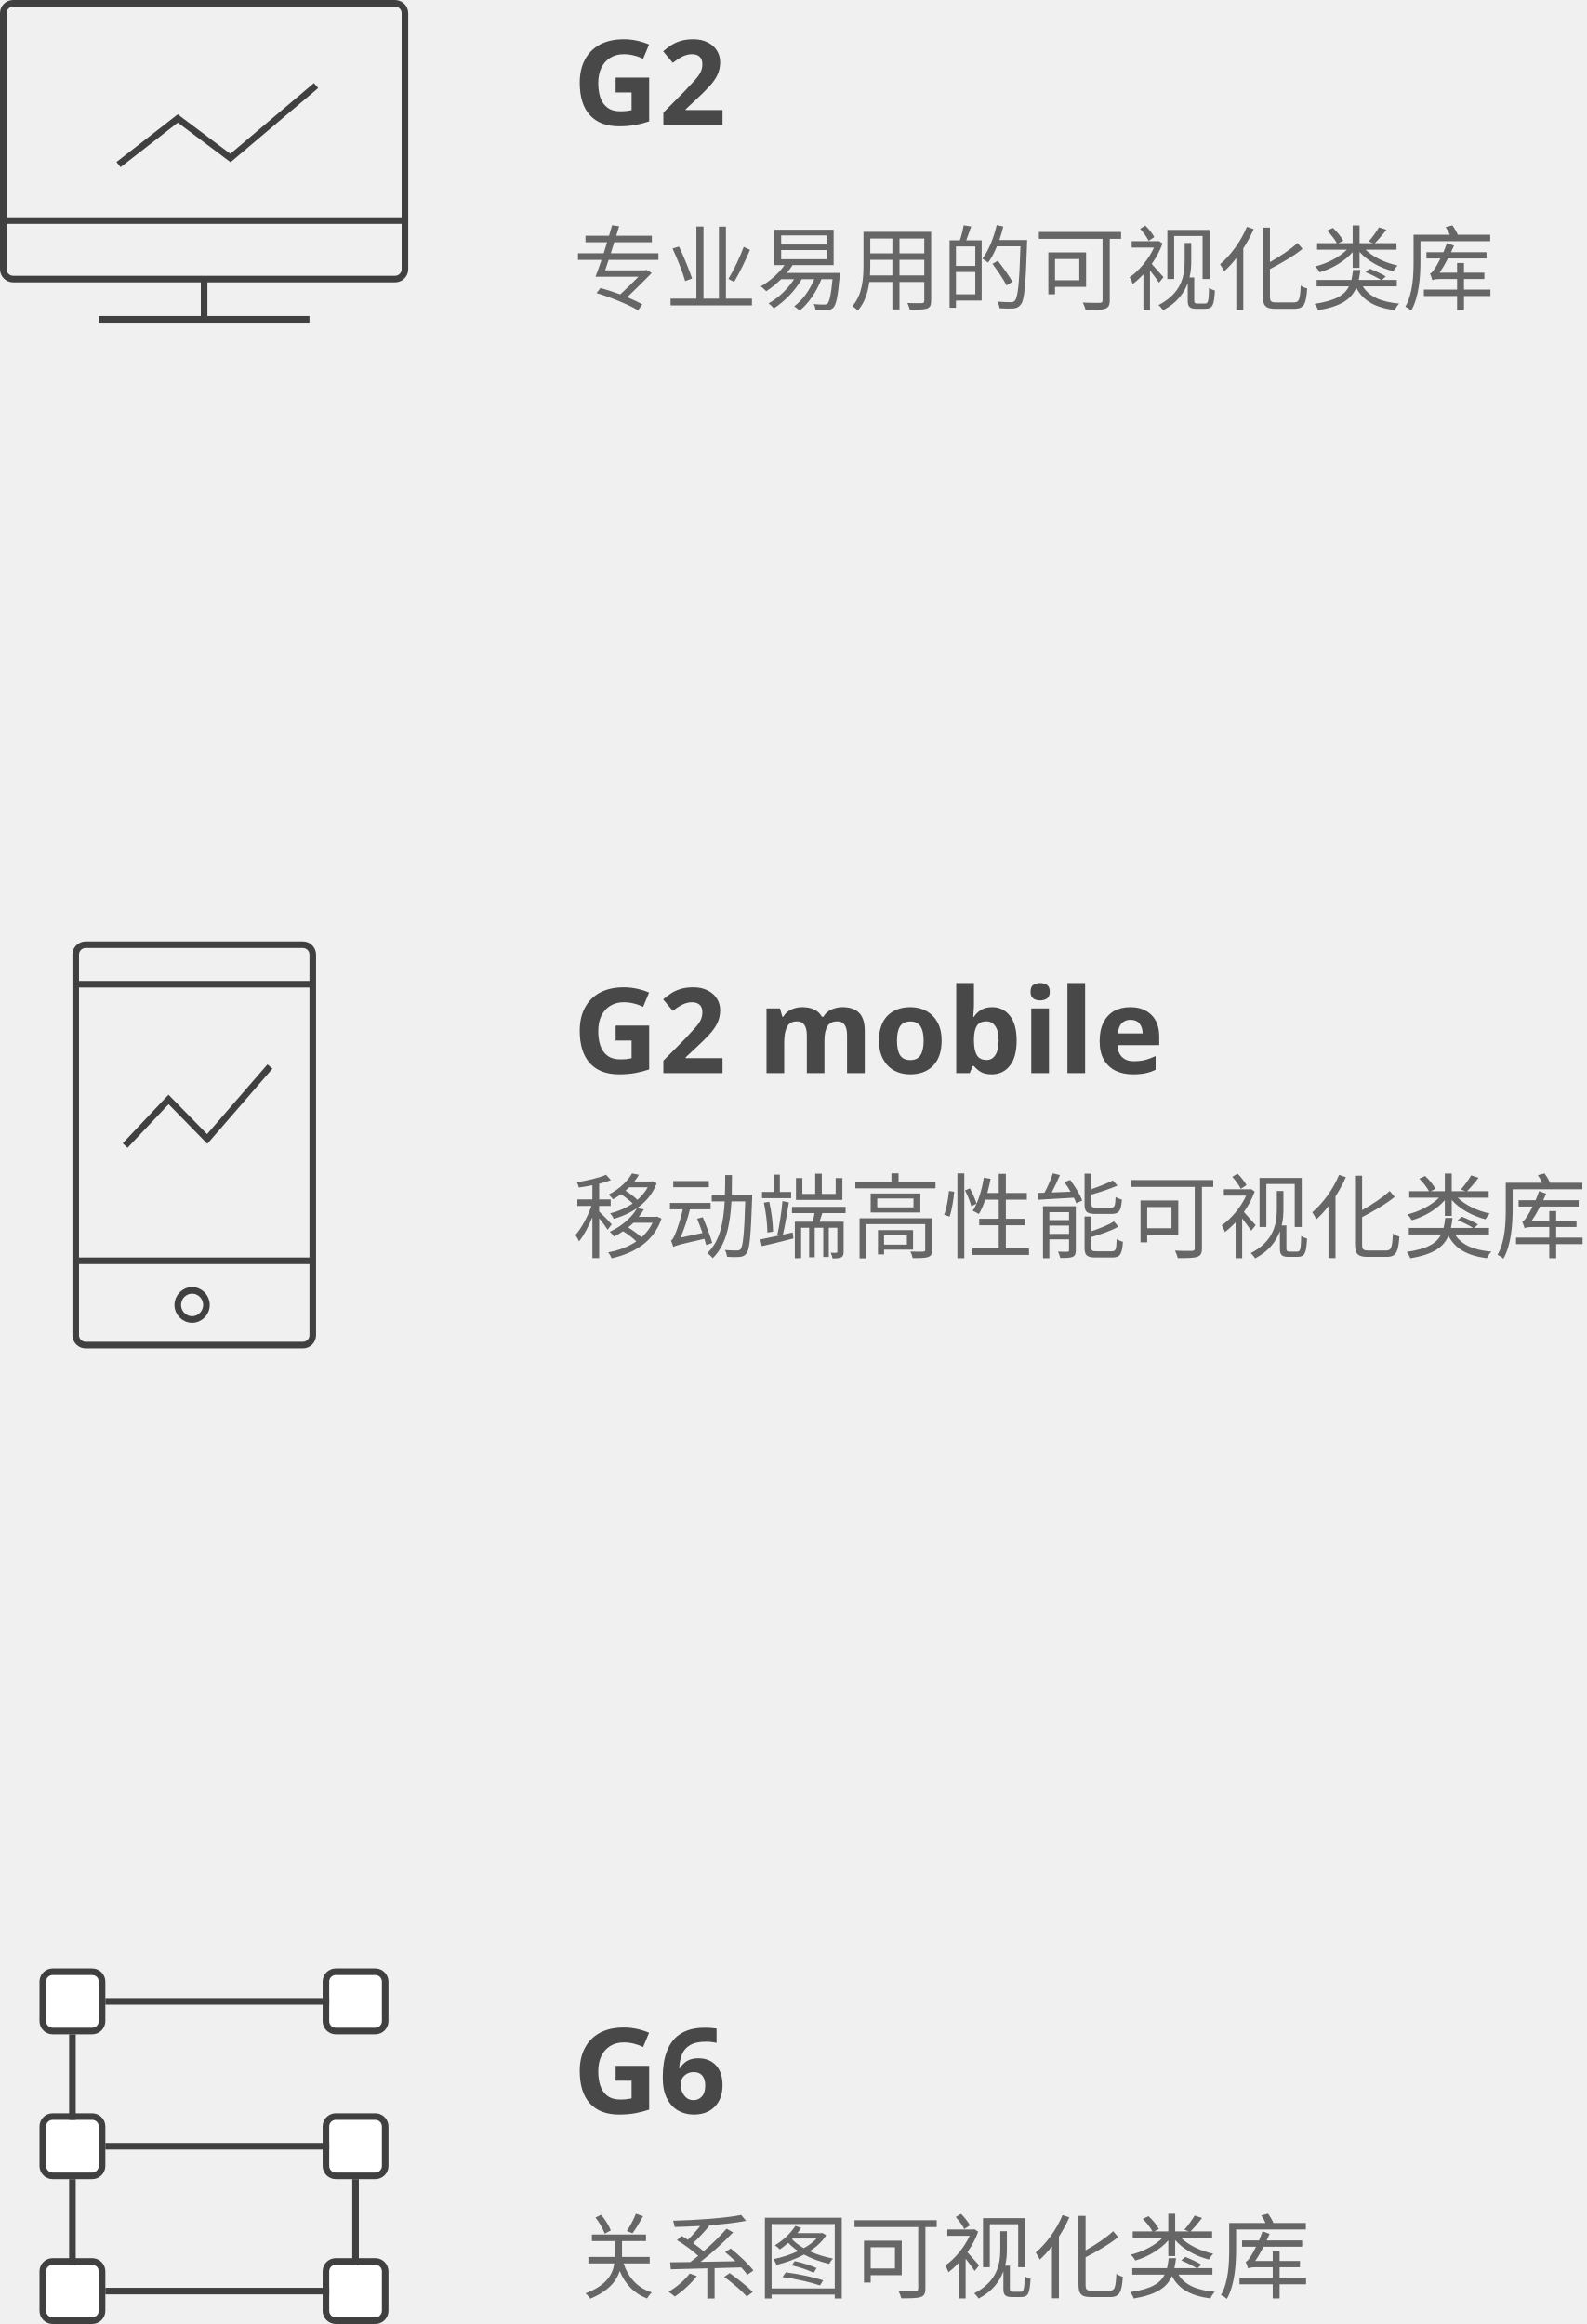
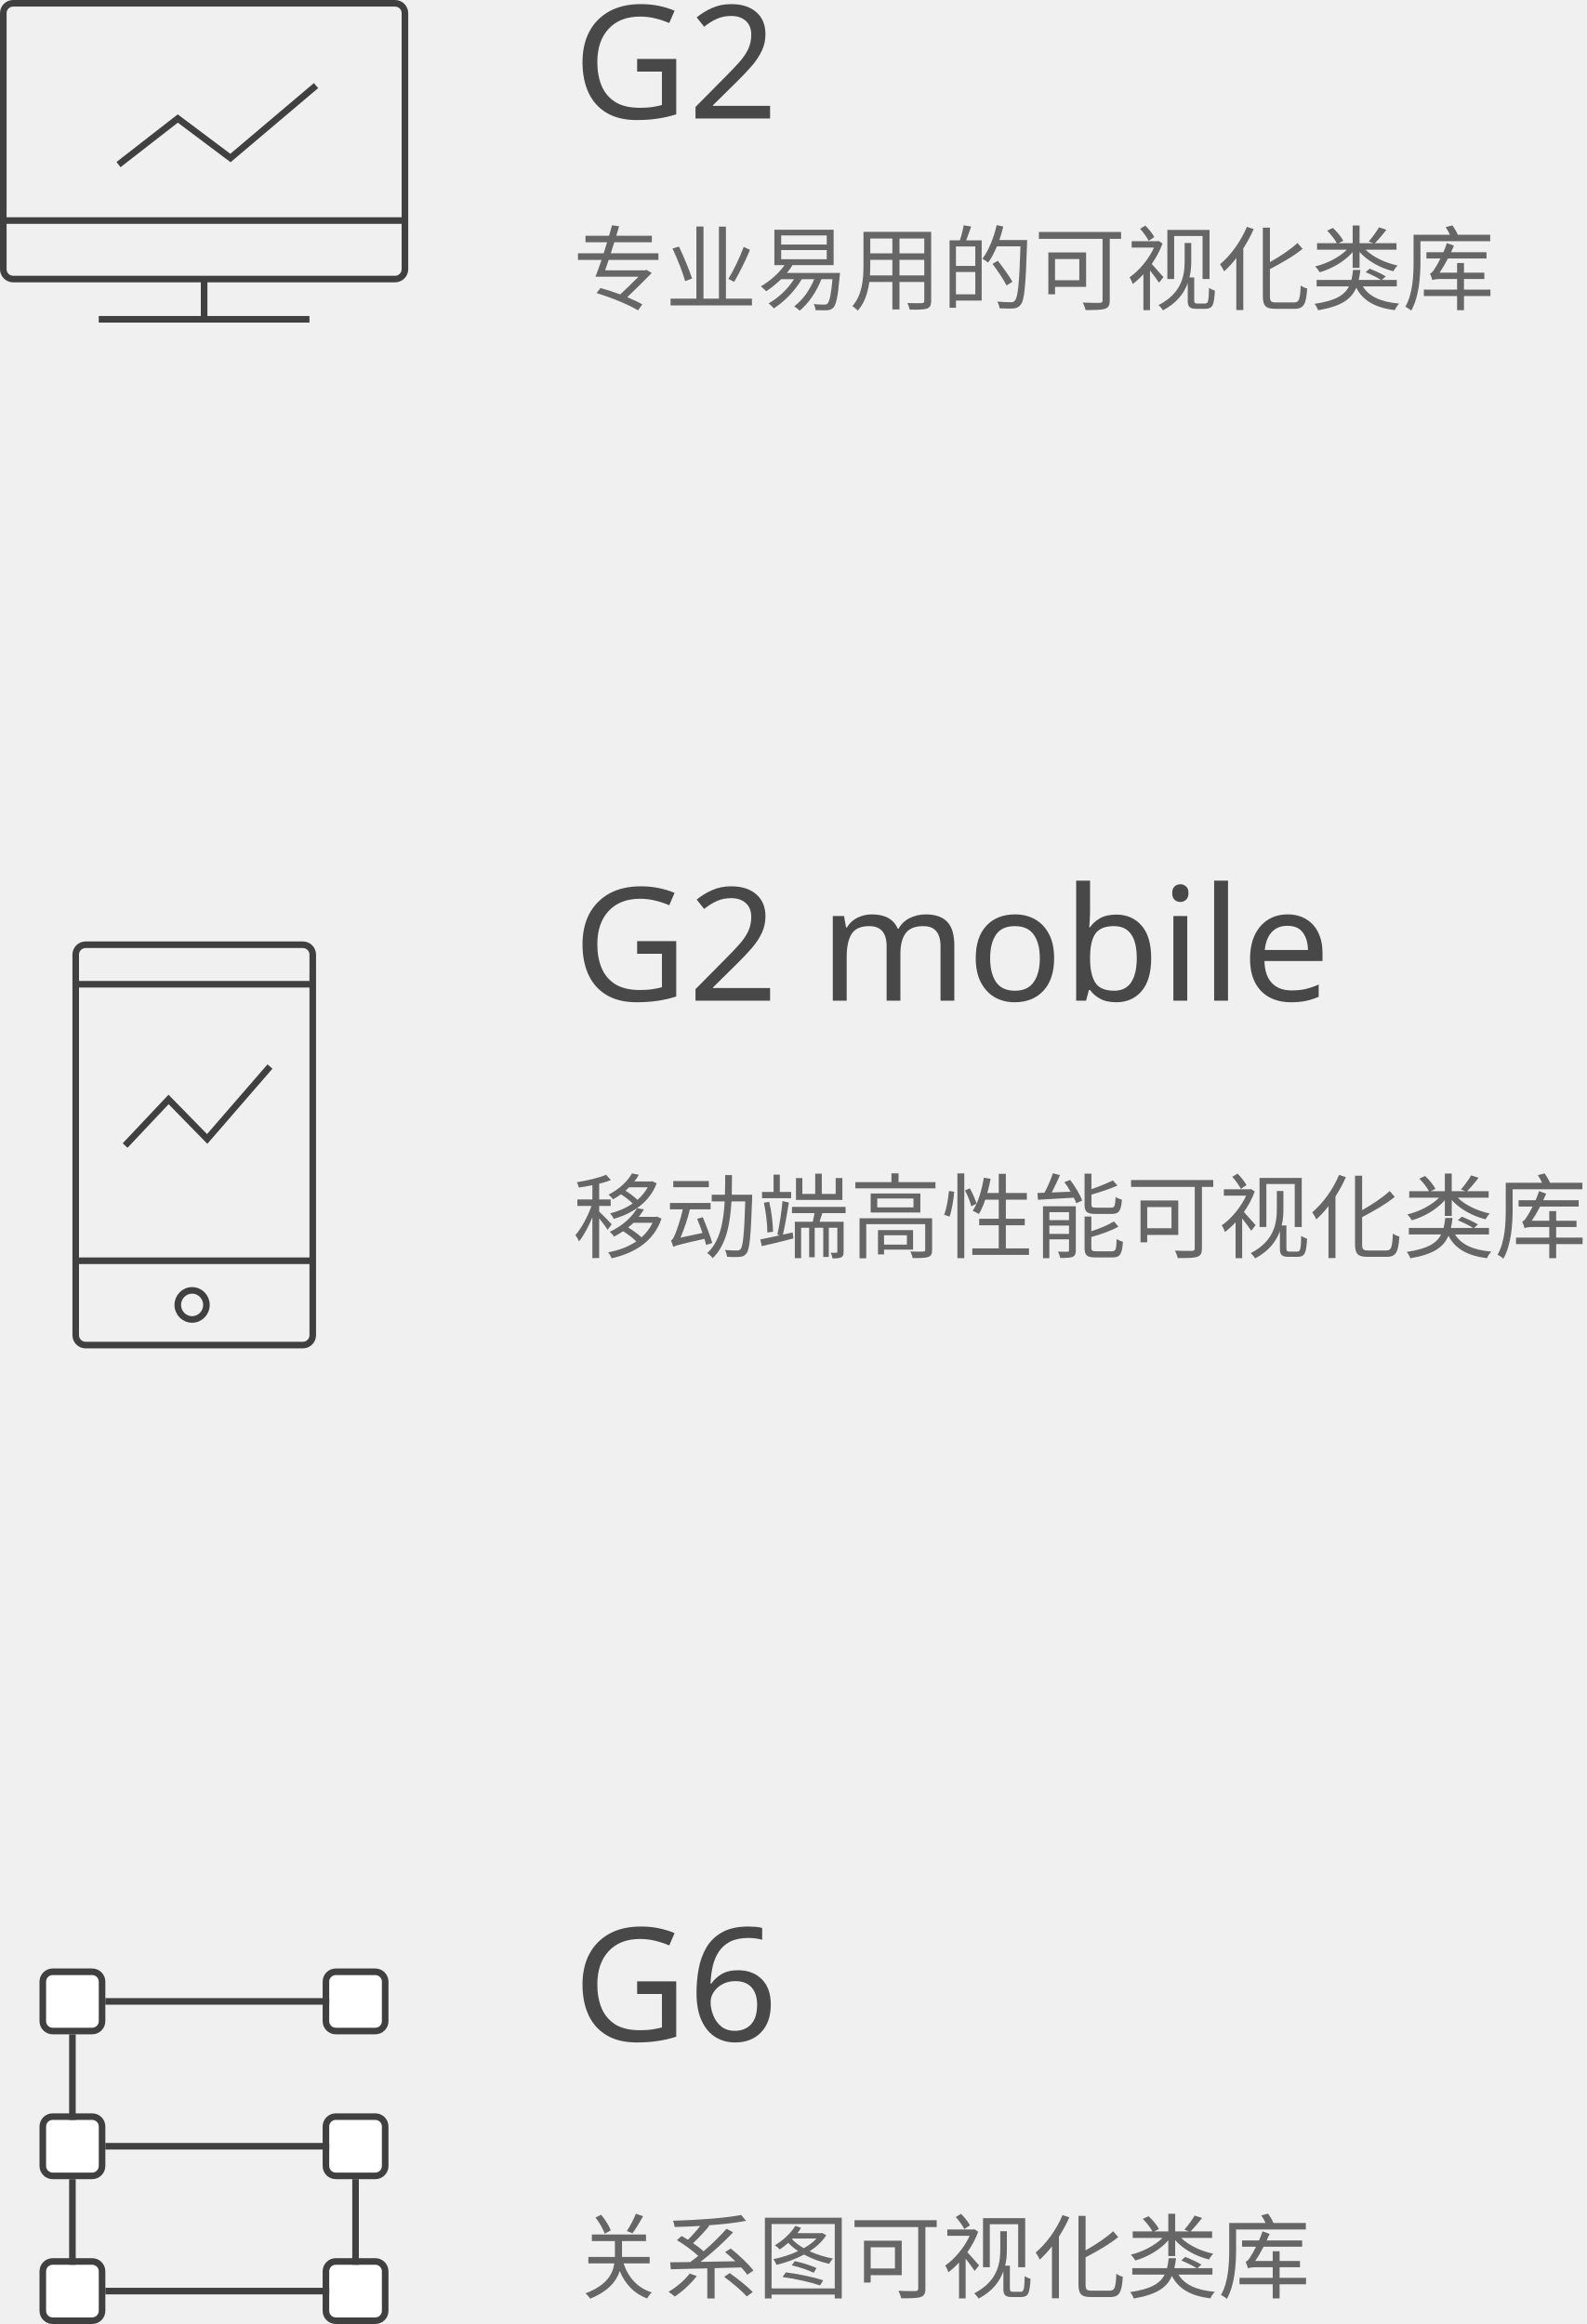
<svg xmlns="http://www.w3.org/2000/svg" xmlns:xlink="http://www.w3.org/1999/xlink" width="241px" height="353px" viewBox="0 0 241 353" version="1.1">
  <defs>
    <rect id="path-1" x="11" y="143" width="37" height="61.808" rx="2" />
    <mask id="mask-2" maskContentUnits="userSpaceOnUse" maskUnits="objectBoundingBox" x="0" y="0" width="37" height="61.808" fill="white">
      <use xlink:href="#path-1" />
    </mask>
    <rect id="path-3" x="0" y="0" width="62" height="42.886" rx="2" />
    <mask id="mask-4" maskContentUnits="userSpaceOnUse" maskUnits="objectBoundingBox" x="0" y="0" width="62" height="42.886" fill="white">
      <use xlink:href="#path-3" />
    </mask>
    <rect id="path-5" x="6" y="321" width="10" height="10" rx="2" />
    <mask id="mask-6" maskContentUnits="userSpaceOnUse" maskUnits="objectBoundingBox" x="0" y="0" width="10" height="10" fill="white">
      <use xlink:href="#path-5" />
    </mask>
    <rect id="path-7" x="49" y="321" width="10" height="10" rx="2" />
    <mask id="mask-8" maskContentUnits="userSpaceOnUse" maskUnits="objectBoundingBox" x="0" y="0" width="10" height="10" fill="white">
      <use xlink:href="#path-7" />
    </mask>
    <rect id="path-9" x="49" y="299" width="10" height="10" rx="2" />
    <mask id="mask-10" maskContentUnits="userSpaceOnUse" maskUnits="objectBoundingBox" x="0" y="0" width="10" height="10" fill="white">
      <use xlink:href="#path-9" />
    </mask>
    <rect id="path-11" x="6" y="299" width="10" height="10" rx="2" />
    <mask id="mask-12" maskContentUnits="userSpaceOnUse" maskUnits="objectBoundingBox" x="0" y="0" width="10" height="10" fill="white">
      <use xlink:href="#path-11" />
    </mask>
    <rect id="path-13" x="49" y="343" width="10" height="10" rx="2" />
    <mask id="mask-14" maskContentUnits="userSpaceOnUse" maskUnits="objectBoundingBox" x="0" y="0" width="10" height="10" fill="white">
      <use xlink:href="#path-13" />
    </mask>
    <rect id="path-15" x="6" y="343" width="10" height="10" rx="2" />
    <mask id="mask-16" maskContentUnits="userSpaceOnUse" maskUnits="objectBoundingBox" x="0" y="0" width="10" height="10" fill="white">
      <use xlink:href="#path-15" />
    </mask>
  </defs>
  <g id="首页+G2" stroke="none" stroke-width="1" fill="none" fill-rule="evenodd">
    <g id="首页-copy-3" transform="translate(-633, -795)">
      <g id="Group-4" transform="translate(633, 795)">
-         <text id="G6" font-family="PingFangSC-Light, PingFang SC" font-size="18" font-weight="700" line-spacing="36" fill="rgba(0,0,0,.7)">
-           <tspan x="87" y="321">G6</tspan>
+         <text id="G6" font-family="PingFangSC-Light, PingFang SC" font-size="24" font-weight="500" line-spacing="24" fill="rgba(0,0,0,.7)">
+           <tspan x="87" y="310">G6</tspan>
        </text>
        <text id="关系图可视化类库" font-family="PingFangSC-Light, PingFang SC" font-size="14" font-weight="300" line-spacing="21" fill="#666666">
          <tspan x="87" y="348">关系图可视化类库</tspan>
        </text>
-         <text id="G2" font-family="PingFangSC-Light, PingFang SC" font-size="18" font-weight="700" line-spacing="36" fill="rgba(0,0,0,.7)">
-           <tspan x="87" y="19">G2</tspan>
+         <text id="G2" font-family="PingFangSC-Light, PingFang SC" font-size="24" font-weight="500" line-spacing="24" fill="rgba(0,0,0,.7)">
+           <tspan x="87" y="18">G2</tspan>
        </text>
        <text id="专业易用的可视化类库" font-family="PingFangSC-Light, PingFang SC" font-size="14" font-weight="300" line-spacing="21" fill="#666666">
          <tspan x="87" y="46">专业易用的可视化类库</tspan>
        </text>
        <text id="移动端高性能可视化类库" font-family="PingFangSC-Light, PingFang SC" font-size="14" font-weight="300" line-spacing="21" fill="#666666">
          <tspan x="87" y="190">移动端高性能可视化类库</tspan>
        </text>
-         <text id="G2-mobile" font-family="PingFangSC-Light, PingFang SC" font-size="18" font-weight="700" line-spacing="36" fill="rgba(0,0,0,.7)">
-           <tspan x="87" y="163">G2 mobile</tspan>
+         <text id="G2-mobile" font-family="PingFangSC-Light, PingFang SC" font-size="24" font-weight="500" line-spacing="24" fill="rgba(0,0,0,.7)">
+           <tspan x="87" y="152">G2 mobile</tspan>
        </text>
        <path d="M12,149.5 L46.824,149.5" id="Line" stroke="#404040" stroke-linecap="square" />
        <path d="M12,191.5 L46.824,191.5" id="Line" stroke="#404040" stroke-linecap="square" />
        <ellipse id="Oval-2" stroke="#404040" cx="29.176" cy="198.207" rx="2.176" ry="2.207" />
        <use id="Rectangle-2" stroke="#404040" mask="url(#mask-2)" stroke-width="2" xlink:href="#path-1" />
        <polyline id="Path-5" stroke="#404040" points="19 174 25.6 167 31.467 173 41 162" />
        <use id="Rectangle-4" stroke="#404040" mask="url(#mask-4)" stroke-width="2" xlink:href="#path-3" />
        <path d="M1.107,33.5 L60.893,33.5" id="Line" stroke="#404040" stroke-linecap="square" />
        <path d="M15.5,48.5 L46.5,48.5" id="Line" stroke="#404040" stroke-linecap="square" />
        <path d="M31,42.476 L31,48.476" id="Line" stroke="#404040" stroke-linecap="square" />
        <polyline id="Path-5" stroke="#404040" points="18 25 27 18 35 24 48 13" />
        <use id="Rectangle-7" stroke="#404040" mask="url(#mask-6)" stroke-width="2" fill="#FFFFFF" xlink:href="#path-5" />
        <use id="Rectangle-7" stroke="#404040" mask="url(#mask-8)" stroke-width="2" fill="#FFFFFF" xlink:href="#path-7" />
        <use id="Rectangle-7" stroke="#404040" mask="url(#mask-10)" stroke-width="2" fill="#FFFFFF" xlink:href="#path-9" />
        <use id="Rectangle-7-Copy" stroke="#404040" mask="url(#mask-12)" stroke-width="2" fill="#FFFFFF" xlink:href="#path-11" />
        <use id="Rectangle-7" stroke="#404040" mask="url(#mask-14)" stroke-width="2" fill="#FFFFFF" xlink:href="#path-13" />
        <path d="M16,326 L50,326" id="Path-6" stroke="#404040" />
        <path d="M16,304 L50,304" id="Path-6" stroke="#404040" />
        <path d="M16,348 L50,348" id="Path-6" stroke="#404040" />
        <path d="M11,309 L11,322" id="Path-6" stroke="#404040" />
        <use id="Rectangle-7" stroke="#404040" mask="url(#mask-16)" stroke-width="2" fill="#FFFFFF" xlink:href="#path-15" />
        <path d="M11,331 L11,344" id="Path-6" stroke="#404040" />
        <path d="M54,331 L54,344" id="Path-6" stroke="#404040" />
      </g>
    </g>
  </g>
</svg>
